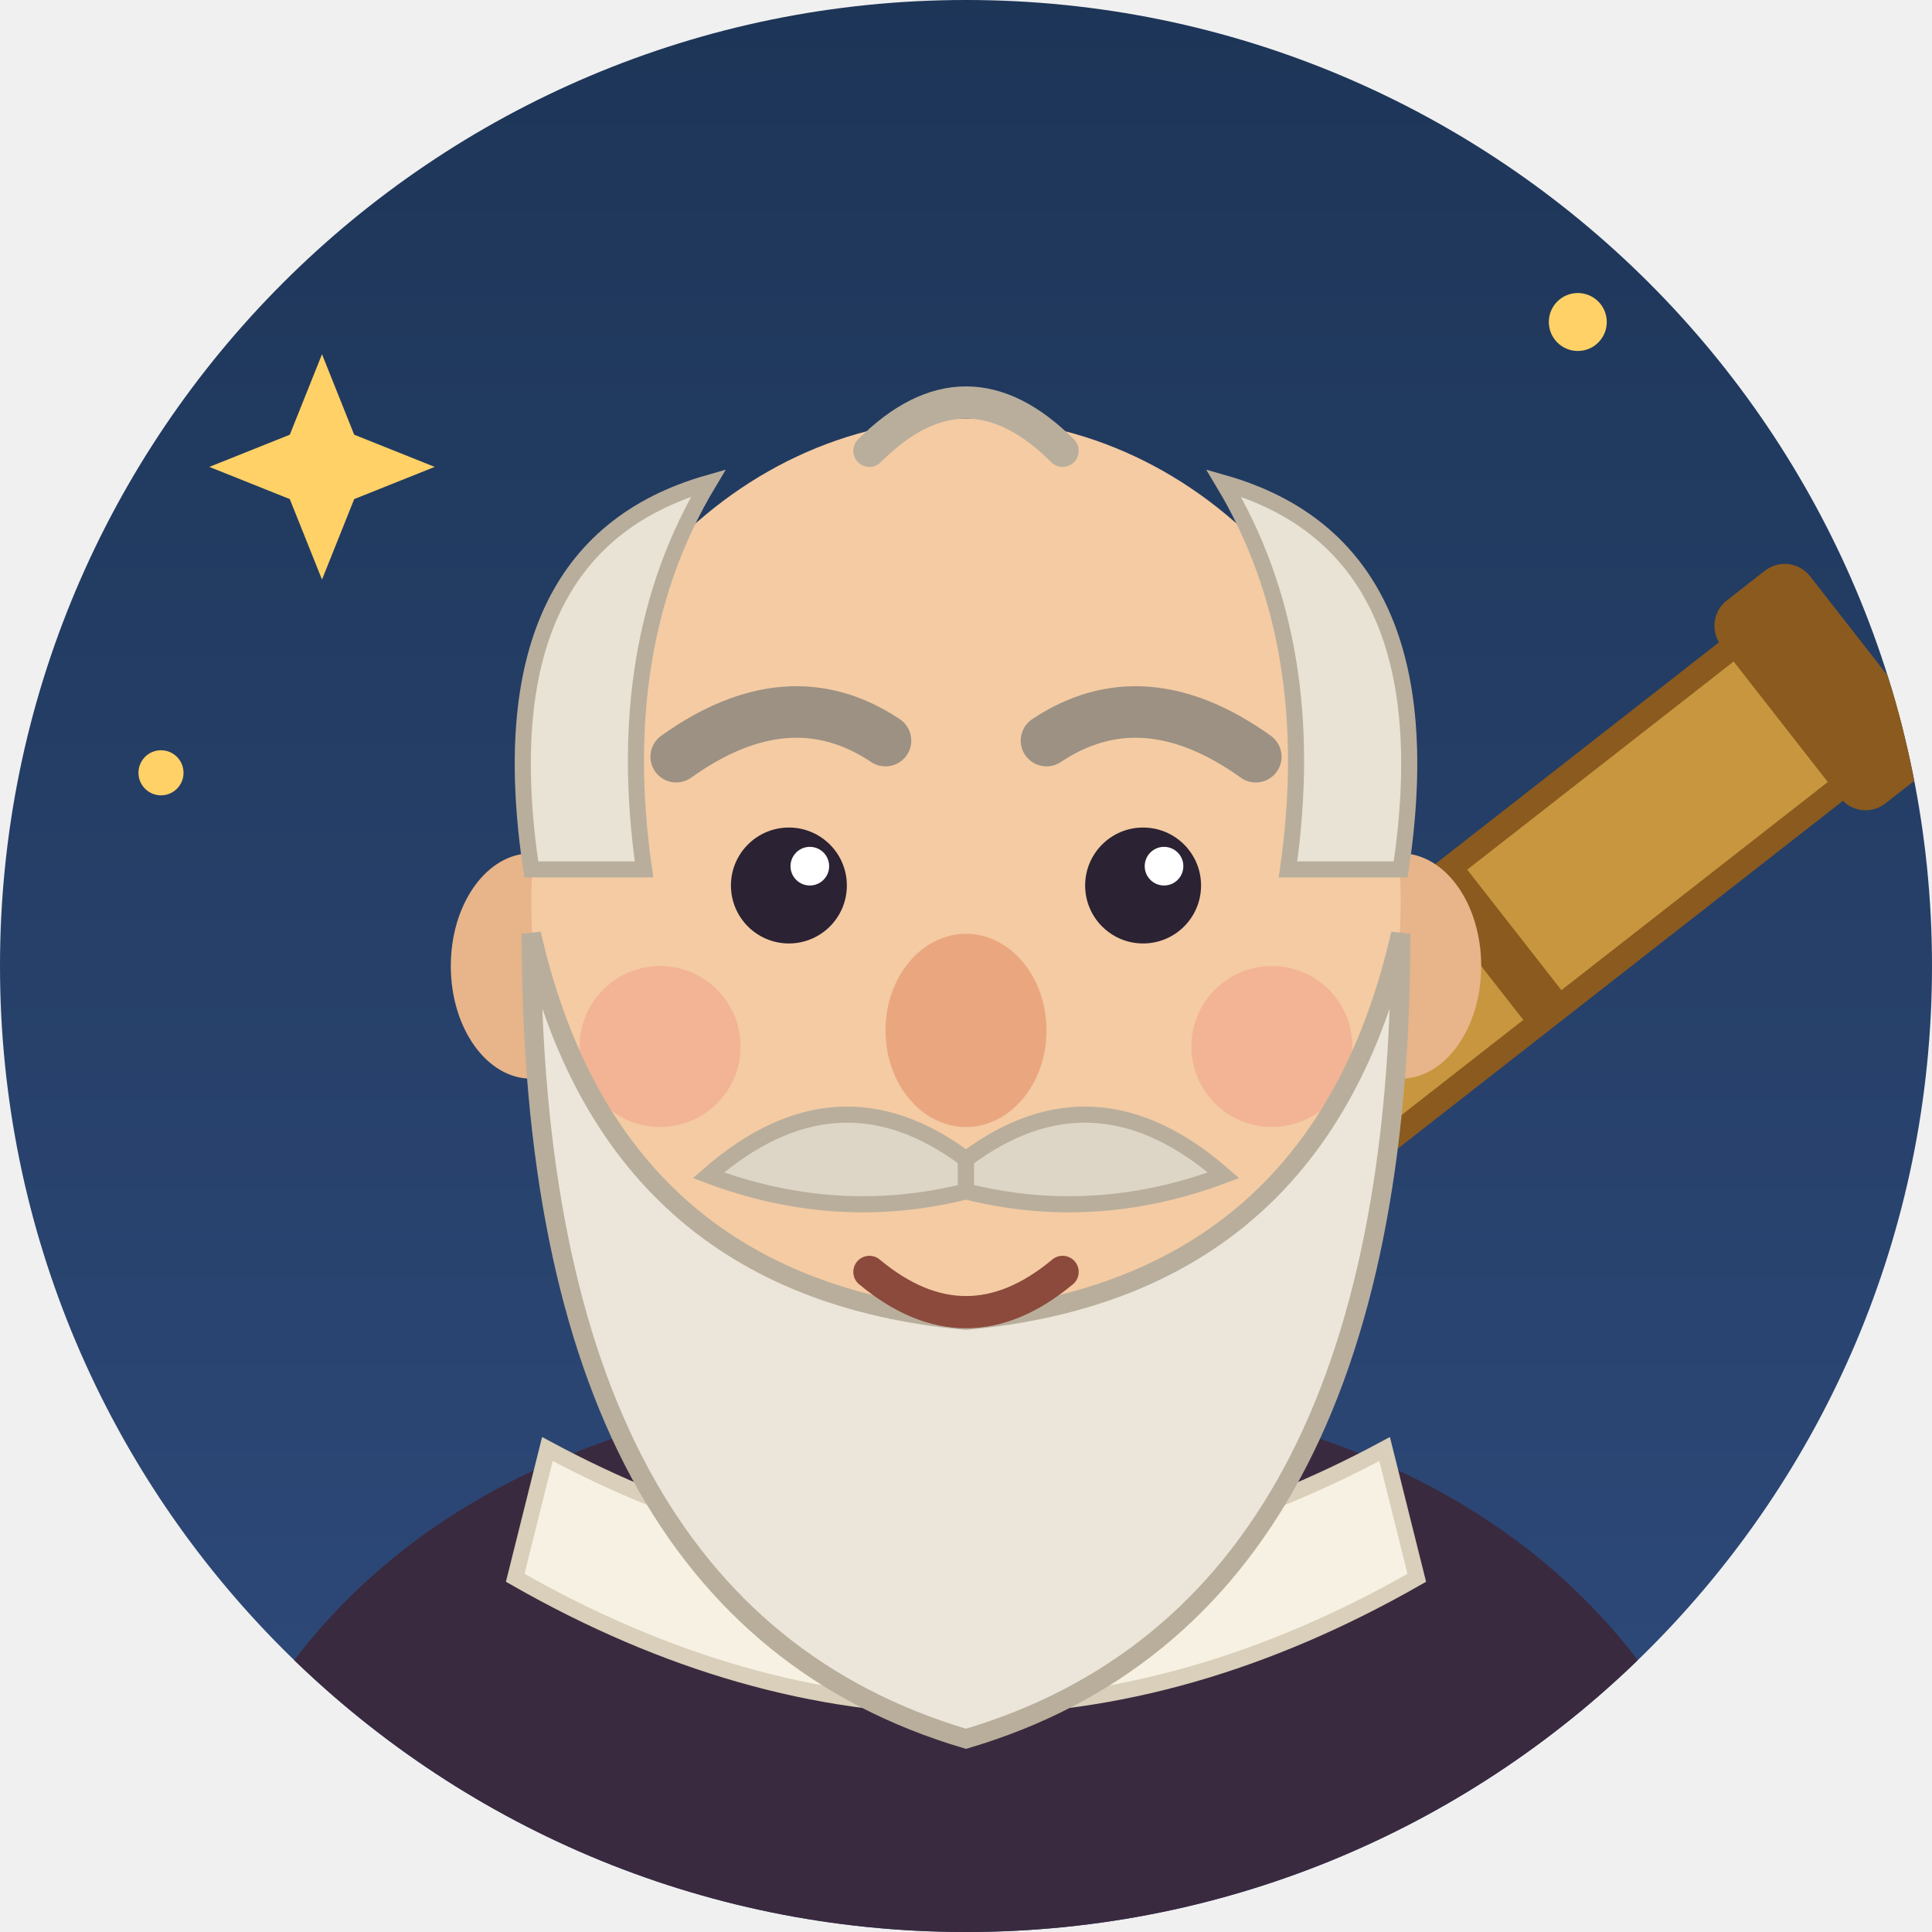
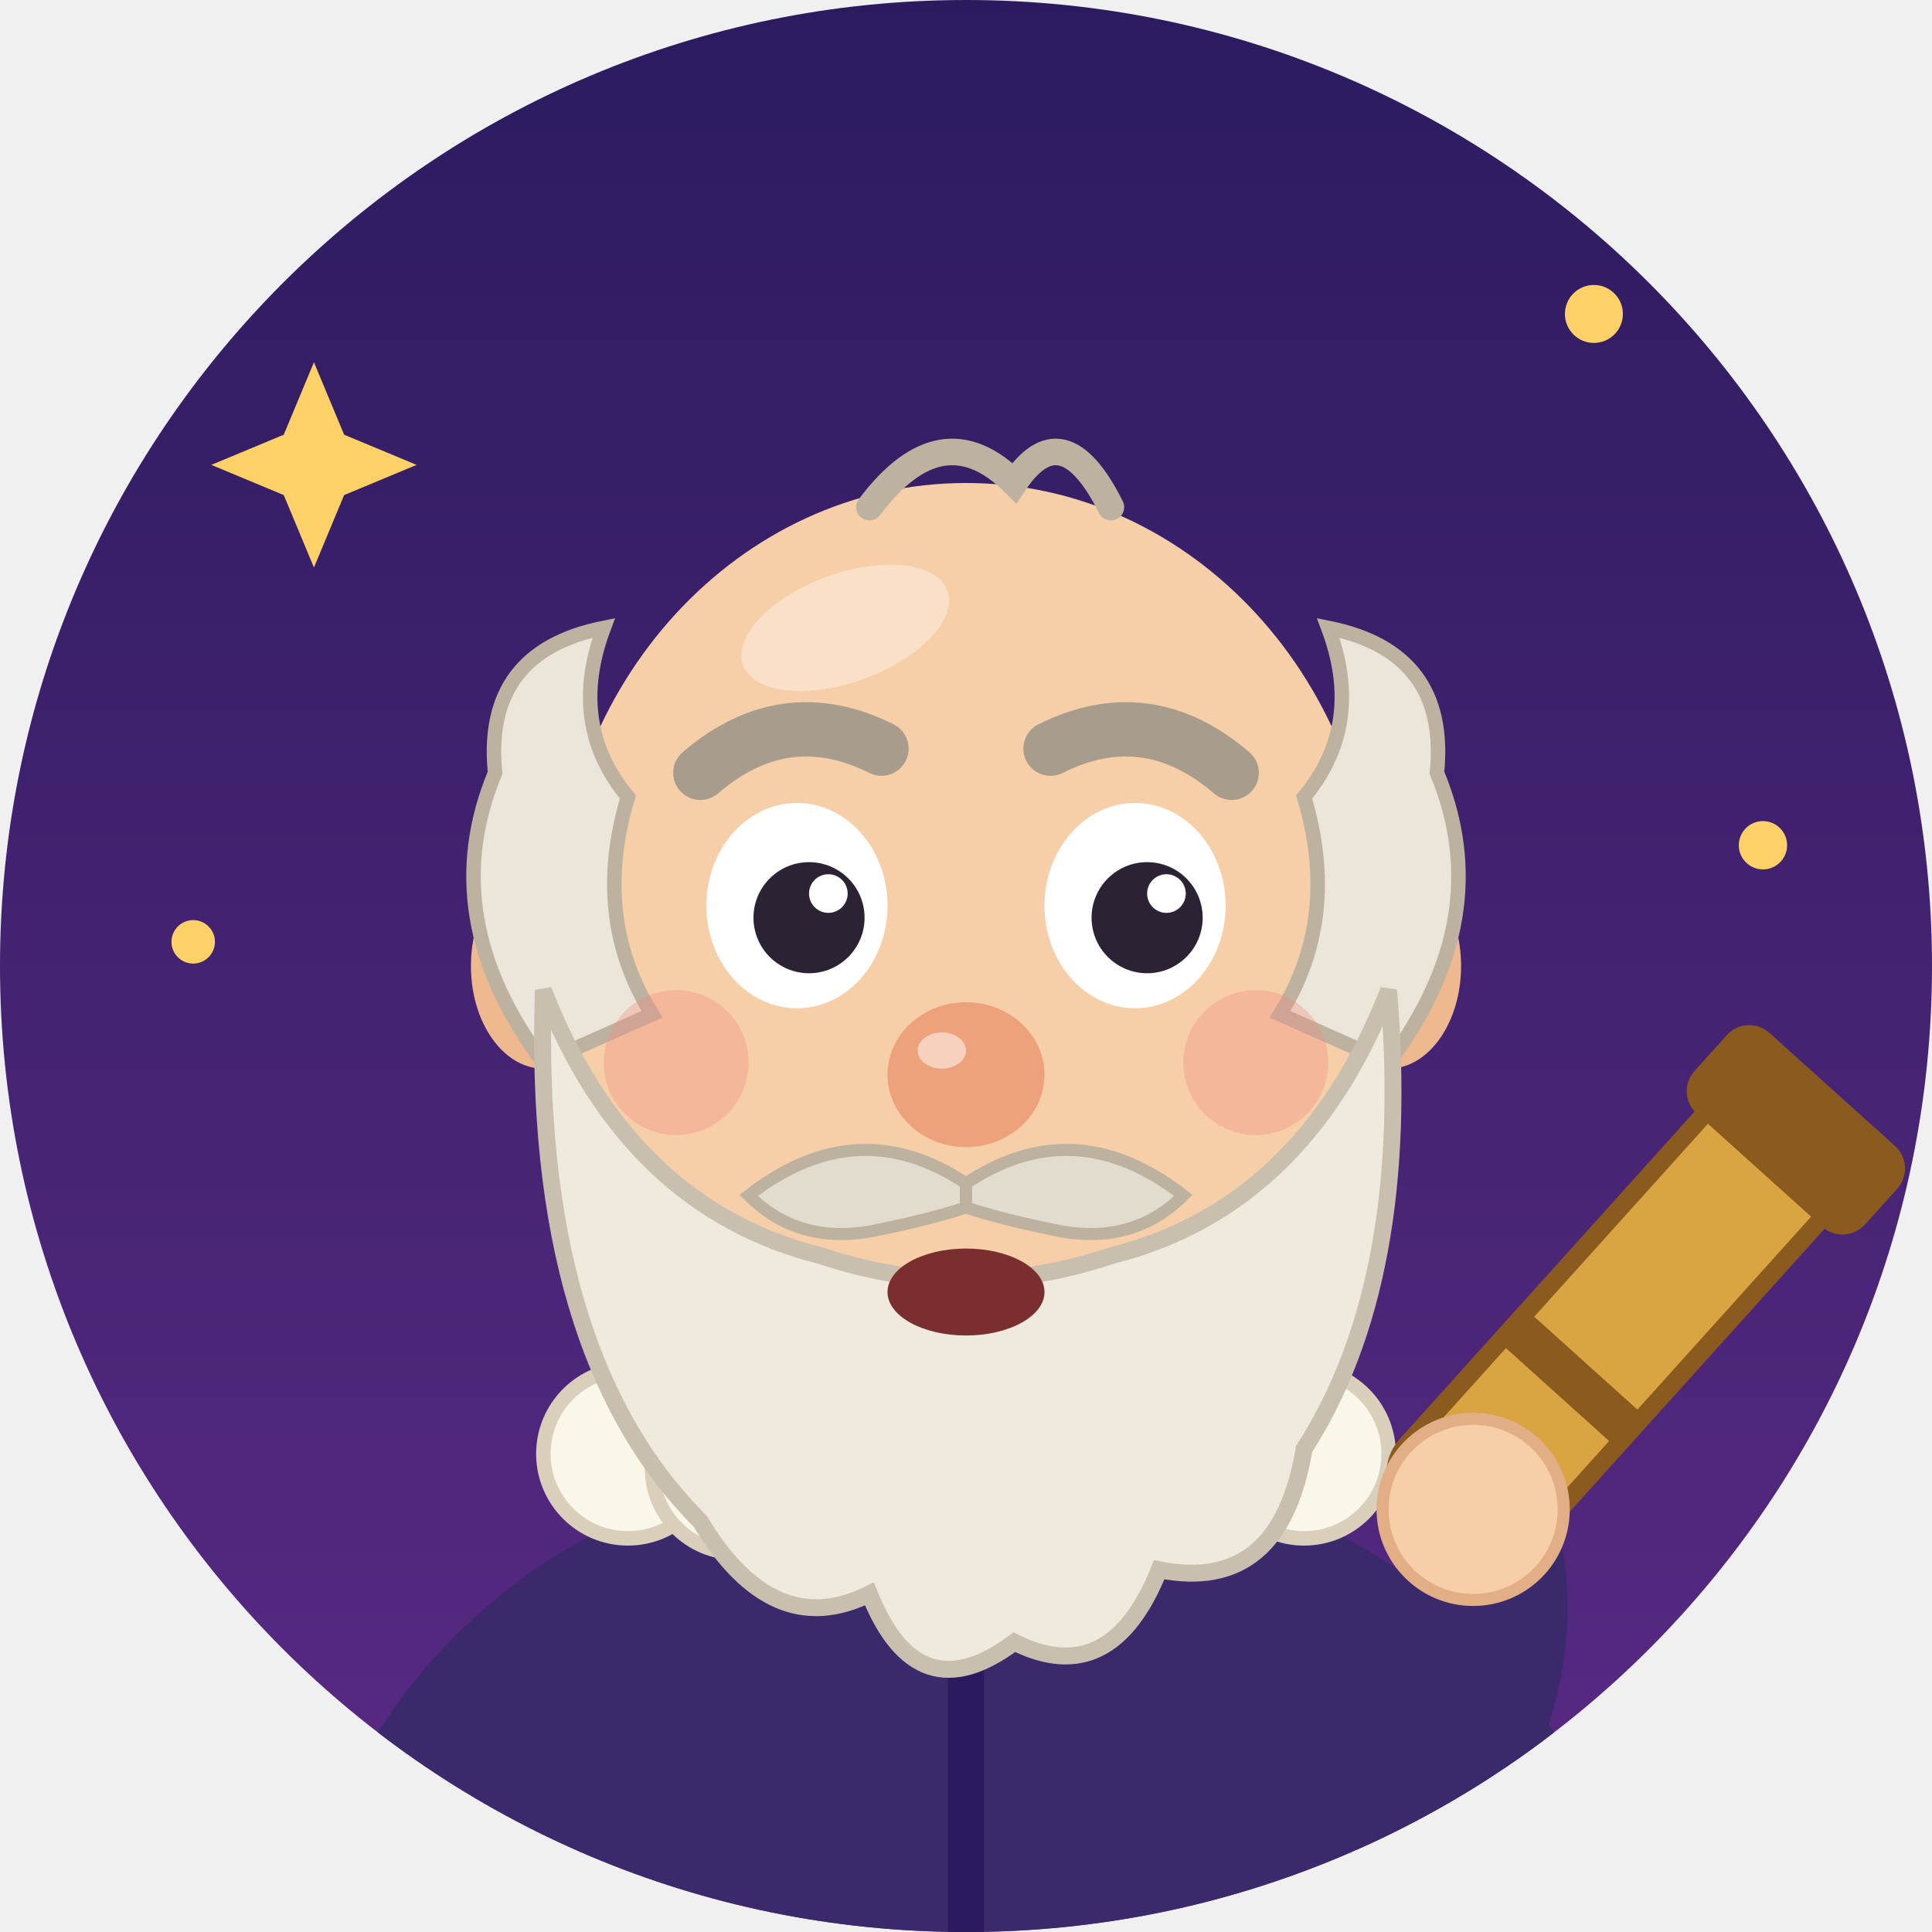
- <svg xmlns="http://www.w3.org/2000/svg" viewBox="0 0 120 120">
+ <svg xmlns="http://www.w3.org/2000/svg" viewBox="0 0 160 160" role="img" aria-label="Galileo Galilei" class="gal-root shrink-0   ">
  <defs>
-     <clipPath id="c">
-       <circle cx="60" cy="60" r="60" />
+     <linearGradient id="gal-sky-_R_0_" x1="0" y1="0" x2="0" y2="1">
+       <stop offset="0" stop-color="#2b1b5e" />
+       <stop offset="1" stop-color="#5b2a86" />
+     </linearGradient>
+     <clipPath id="gal-clip-_R_0_">
+       <circle cx="80" cy="80" r="80" />
    </clipPath>
-     <linearGradient id="sky" x1="0" y1="0" x2="0" y2="1">
-       <stop offset="0" stop-color="#1d3557" />
-       <stop offset="1" stop-color="#2f4b7c" />
-     </linearGradient>
  </defs>
-   <g clip-path="url(#c)">
-     <rect width="120" height="120" fill="url(#sky)" />
+   <g clip-path="url(#gal-clip-_R_0_)">
+     <rect width="160" height="160" fill="url(#gal-sky-_R_0_)" />
    <g fill="#ffd166">
-       <path d="M20 22l2 5 5 2-5 2-2 5-2-5-5-2 5-2z" />
-       <circle cx="98" cy="20" r="1.8" />
-       <circle cx="10" cy="48" r="1.4" />
-       <circle cx="108" cy="44" r="1.2" />
+       <path class="gal-twinkle" d="M26 30l2.5 6 6 2.5-6 2.5-2.5 6-2.5-6-6-2.5 6-2.5z" />
+       <circle class="gal-twinkle gal-d1" cx="132" cy="26" r="2.4" />
+       <circle class="gal-twinkle gal-d2" cx="16" cy="78" r="1.8" />
+       <circle class="gal-twinkle gal-d3" cx="146" cy="70" r="2" />
    </g>
-     <g transform="rotate(-38 92 60)">
-       <rect x="78" y="54" width="44" height="11" rx="3" fill="#c8963e" />
-       <rect x="78" y="54" width="44" height="11" rx="3" fill="none" stroke="#8a5a1f" stroke-width="1.5" />
-       <rect x="116" y="51.5" width="7" height="16" rx="2" fill="#8a5a1f" />
-       <rect x="92" y="54" width="3" height="11" fill="#8a5a1f" />
+     <g class="gal-bob">
+       <path d="M22 176 C24 134 52 120 80 120 C108 120 136 134 138 176 Z" fill="#3b2a6b" />
+       <path d="M80 122 V176" stroke="#2b1b5e" stroke-width="3" />
+       <g fill="#fbf6ea" stroke="#d9cfba" stroke-width="1.2">
+         <circle cx="52" cy="120.4" r="7" />
+         <circle cx="61" cy="121.6" r="7" />
+         <circle cx="70" cy="122.8" r="7" />
+         <circle cx="80" cy="124" r="7" />
+         <circle cx="90" cy="122.8" r="7" />
+         <circle cx="99" cy="121.6" r="7" />
+         <circle cx="108" cy="120.4" r="7" />
+       </g>
+       <g class="gal-arm">
+         <path d="M118 150 Q126 136 122 126" stroke="#3b2a6b" stroke-width="13" stroke-linecap="round" fill="none" />
+         <g transform="rotate(-48 122 124)">
+           <rect x="118" y="117" width="46" height="13" rx="3.5" fill="#d9a441" stroke="#8a5a1f" stroke-width="1.5" />
+           <rect x="158" y="114" width="9" height="19" rx="2.5" fill="#8a5a1f" />
+           <rect x="133" y="117" width="3.5" height="13" fill="#8a5a1f" />
+         </g>
+         <circle cx="122" cy="125" r="7.5" fill="#f6cfa9" stroke="#e2ae86" stroke-width="1" />
+       </g>
+       <g class="gal-head">
+         <ellipse cx="45" cy="80" rx="6" ry="8.5" fill="#efb990" />
+         <ellipse cx="115" cy="80" rx="6" ry="8.5" fill="#efb990" />
+         <ellipse cx="80" cy="77" rx="34" ry="37" fill="#f6cfa9" />
+         <path d="M45 88 Q36 76 41 64 Q40 54 50 52 Q47 60 52 66 Q49 76 54 84 Z" fill="#ece6da" stroke="#bdb2a0" stroke-width="1.2" />
+         <path d="M115 88 Q124 76 119 64 Q120 54 110 52 Q113 60 108 66 Q111 76 106 84 Z" fill="#ece6da" stroke="#bdb2a0" stroke-width="1.2" />
+         <path d="M72 42 Q78 34 84 40 Q88 34 92 42" fill="none" stroke="#bdb2a0" stroke-width="2.2" stroke-linecap="round" />
+         <ellipse cx="70" cy="52" rx="9" ry="4.5" fill="#fff" opacity="0.35" transform="rotate(-20 70 52)" />
+         <g class="gal-brows" fill="none" stroke="#a89d8c" stroke-width="4.5" stroke-linecap="round">
+           <path d="M58 64 Q65 58 73 62" />
+           <path d="M87 62 Q95 58 102 64" />
+         </g>
+         <g class="gal-eyes">
+           <ellipse cx="66" cy="75" rx="7.5" ry="8.5" fill="#fff" />
+           <ellipse cx="94" cy="75" rx="7.5" ry="8.5" fill="#fff" />
+           <circle class="gal-pupil" cx="67" cy="76" r="4.6" fill="#2b2233" />
+           <circle class="gal-pupil" cx="95" cy="76" r="4.6" fill="#2b2233" />
+           <circle cx="68.6" cy="74" r="1.6" fill="#fff" />
+           <circle cx="96.6" cy="74" r="1.6" fill="#fff" />
+         </g>
+         <circle cx="56" cy="88" r="6" fill="#f08a7e" opacity="0.35" />
+         <circle cx="104" cy="88" r="6" fill="#f08a7e" opacity="0.35" />
+         <path d="M45 82 Q44 112 58 126 Q64 136 72 132 Q76 142 84 136 Q92 140 96 130 Q106 132 108 120 Q117 106 115 82 Q108 100 92 104 Q80 108 68 104 Q52 100 45 82 Z" fill="#efe9de" stroke="#c9bfae" stroke-width="1.4" />
+         <ellipse class="gal-mouth" cx="80" cy="107" rx="6.5" ry="3.6" fill="#7a2e2e" />
+         <path d="M80 98 Q71 92 62 99 Q66 103 72 102 Q77 101 80 100 Z" fill="#e2dccf" stroke="#bdb2a0" stroke-width="1" />
+         <path d="M80 98 Q89 92 98 99 Q94 103 88 102 Q83 101 80 100 Z" fill="#e2dccf" stroke="#bdb2a0" stroke-width="1" />
+         <ellipse cx="80" cy="89" rx="6.5" ry="6" fill="#eda27c" />
+         <ellipse cx="78" cy="87" rx="2" ry="1.5" fill="#fff" opacity="0.5" />
+       </g>
    </g>
-     <path d="M10 124 C14 96 36 86 60 86 C84 86 106 96 110 124 Z" fill="#3a2a3f" />
-     <path d="M34 90 Q60 104 86 90 L88 98 Q60 114 32 98 Z" fill="#f7f1e3" stroke="#d9cfba" stroke-width="1" />
-     <ellipse cx="33" cy="60" rx="5" ry="7" fill="#e8b48a" />
-     <ellipse cx="87" cy="60" rx="5" ry="7" fill="#e8b48a" />
-     <ellipse cx="60" cy="56" rx="27" ry="30" fill="#f4cba3" />
-     <path d="M33 54 Q30 34 44 30 Q38 40 40 54 Z" fill="#e9e3d6" stroke="#b9ae9c" stroke-width="1" />
-     <path d="M87 54 Q90 34 76 30 Q82 40 80 54 Z" fill="#e9e3d6" stroke="#b9ae9c" stroke-width="1" />
-     <path d="M54 28 Q60 22 66 28" fill="none" stroke="#b9ae9c" stroke-width="2" stroke-linecap="round" />
-     <path d="M42 47 Q49 42 55 46" fill="none" stroke="#9c9183" stroke-width="3.2" stroke-linecap="round" />
-     <path d="M65 46 Q71 42 78 47" fill="none" stroke="#9c9183" stroke-width="3.2" stroke-linecap="round" />
-     <circle cx="49" cy="55" r="3.6" fill="#2b2233" />
-     <circle cx="71" cy="55" r="3.6" fill="#2b2233" />
-     <circle cx="50.3" cy="53.8" r="1.2" fill="#fff" />
-     <circle cx="72.3" cy="53.8" r="1.2" fill="#fff" />
-     <circle cx="41" cy="65" r="5" fill="#f08a7e" opacity="0.35" />
-     <circle cx="79" cy="65" r="5" fill="#f08a7e" opacity="0.35" />
-     <path d="M33 58 Q33 100 60 108 Q87 100 87 58 Q82 80 60 82 Q38 80 33 58 Z" fill="#ece6da" stroke="#b9ae9c" stroke-width="1.2" />
-     <ellipse cx="60" cy="64" rx="5" ry="6" fill="#eaa77f" />
-     <path d="M60 72 Q52 66 44 73 Q52 76 60 74 Z" fill="#ddd5c6" stroke="#b9ae9c" stroke-width="1" />
-     <path d="M60 72 Q68 66 76 73 Q68 76 60 74 Z" fill="#ddd5c6" stroke="#b9ae9c" stroke-width="1" />
-     <path d="M54 79 Q60 84 66 79" fill="none" stroke="#8b4a3c" stroke-width="2" stroke-linecap="round" />
  </g>
</svg>
